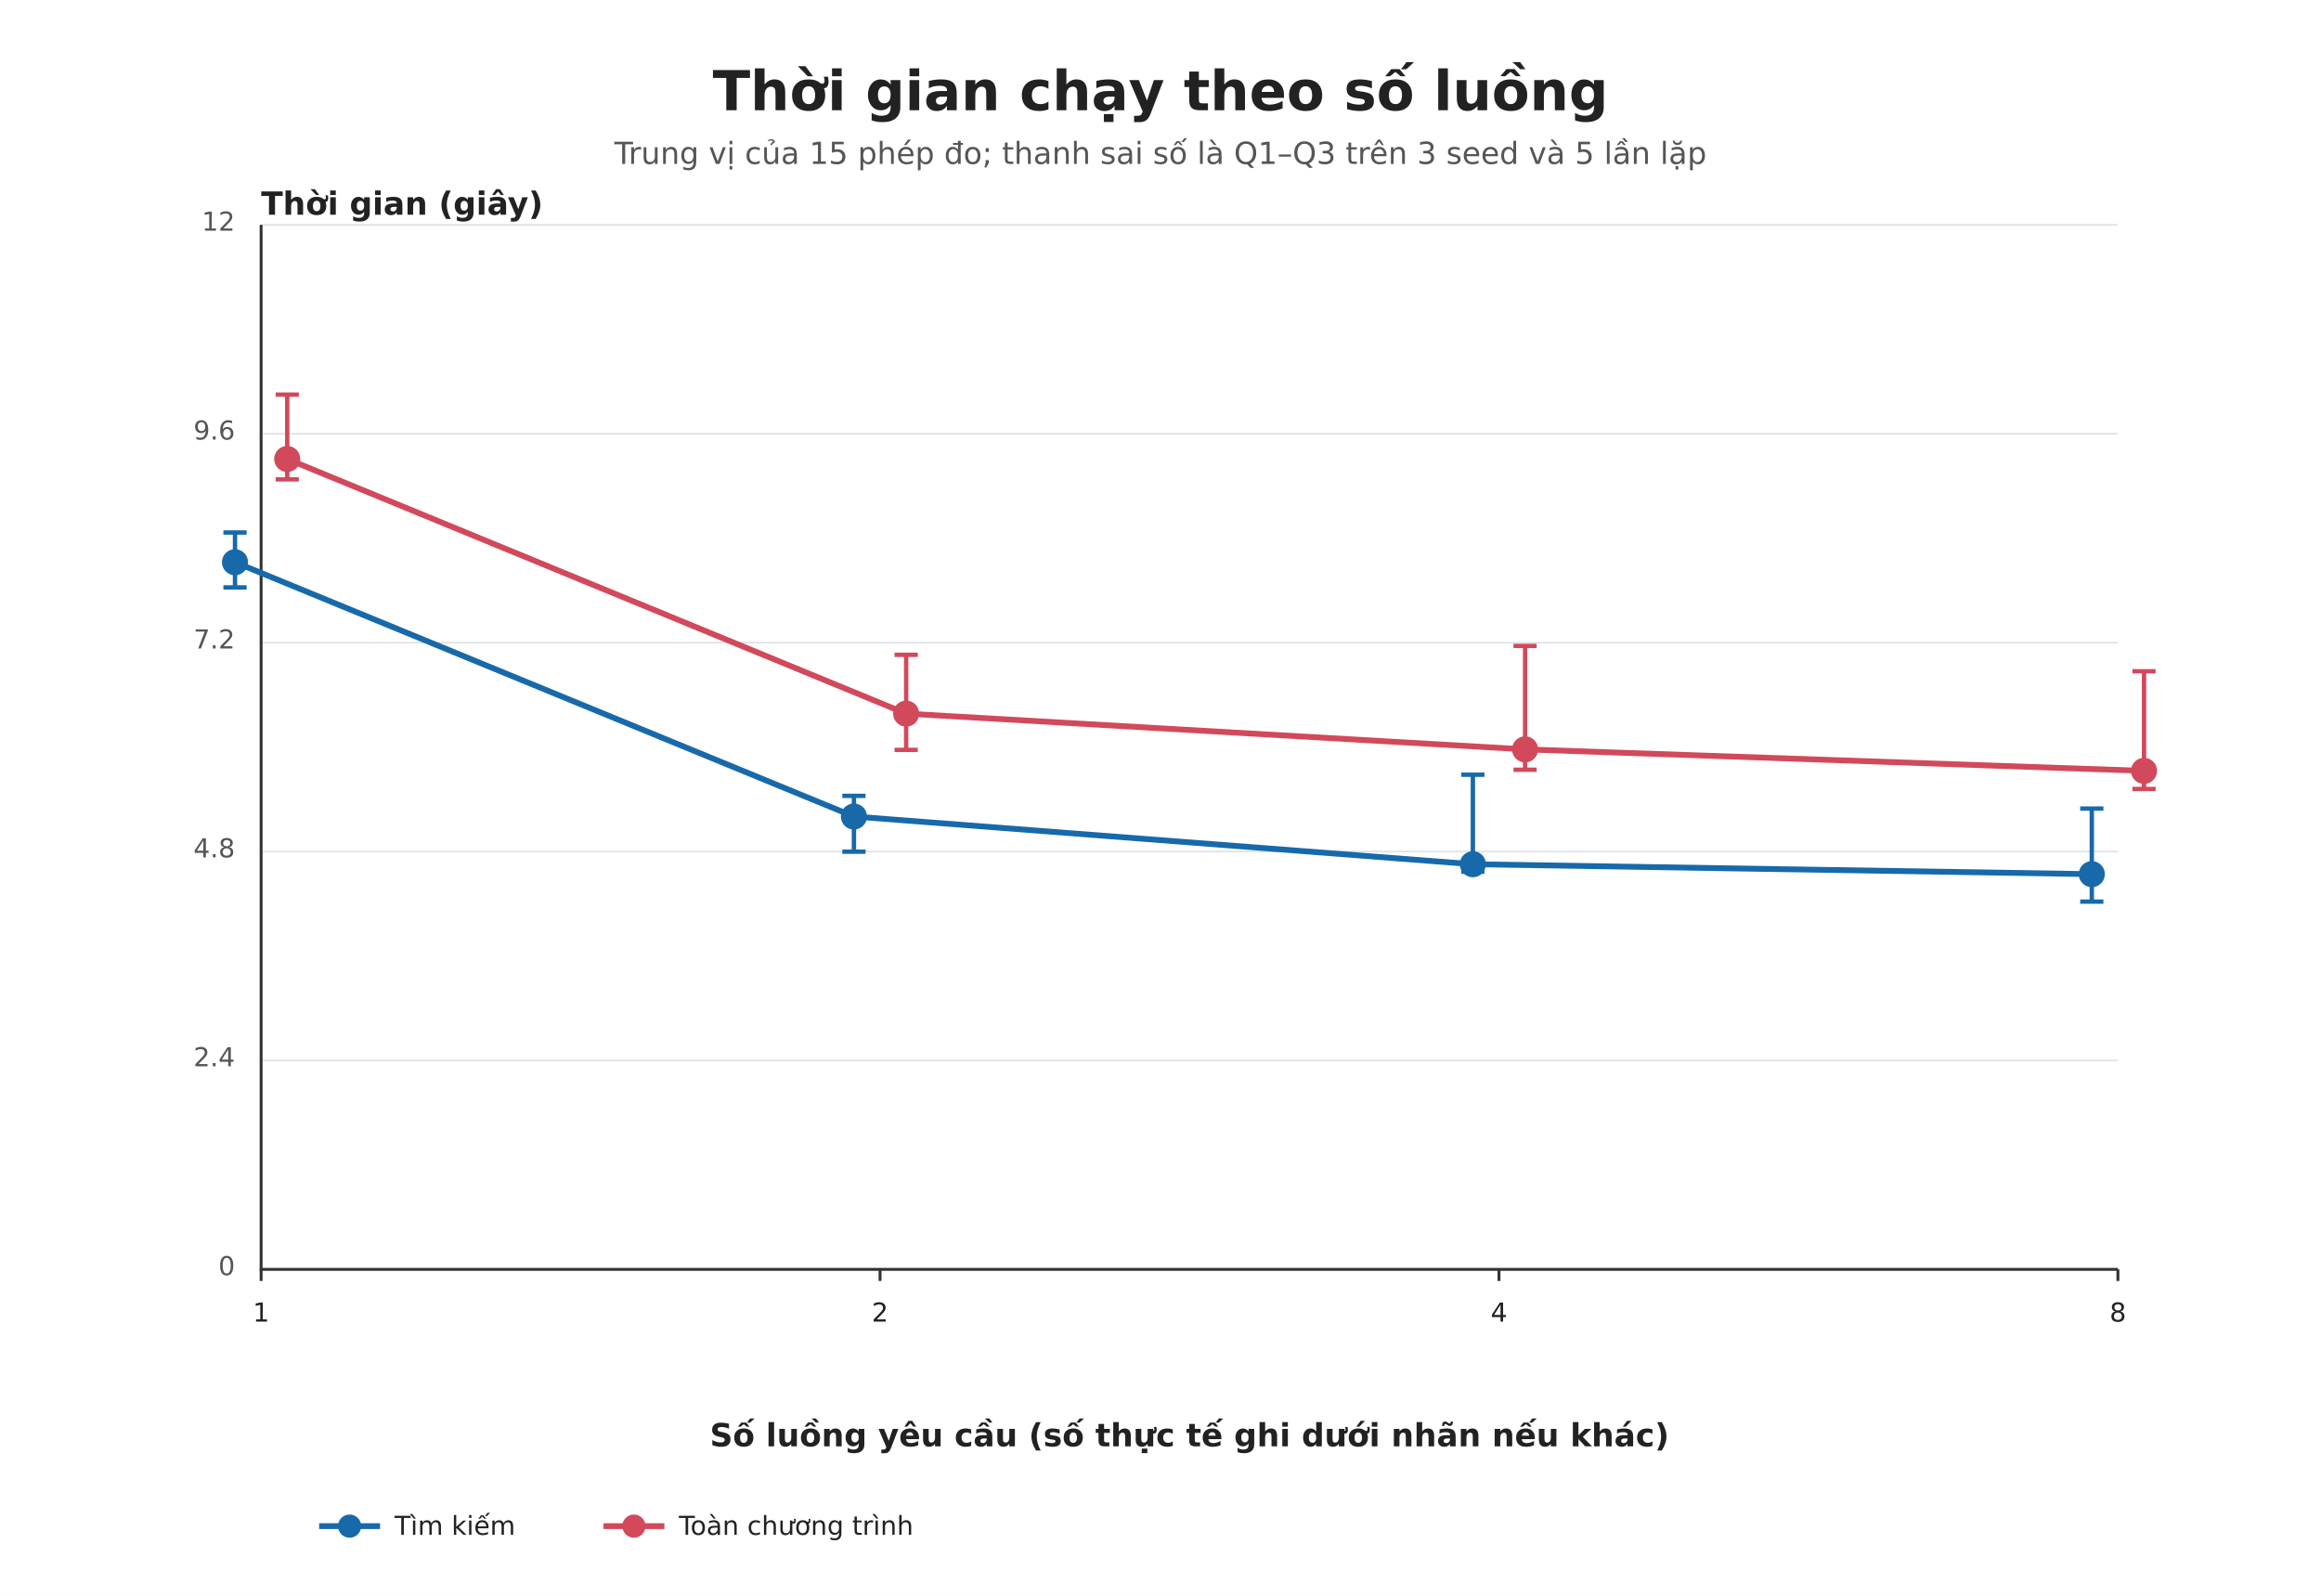
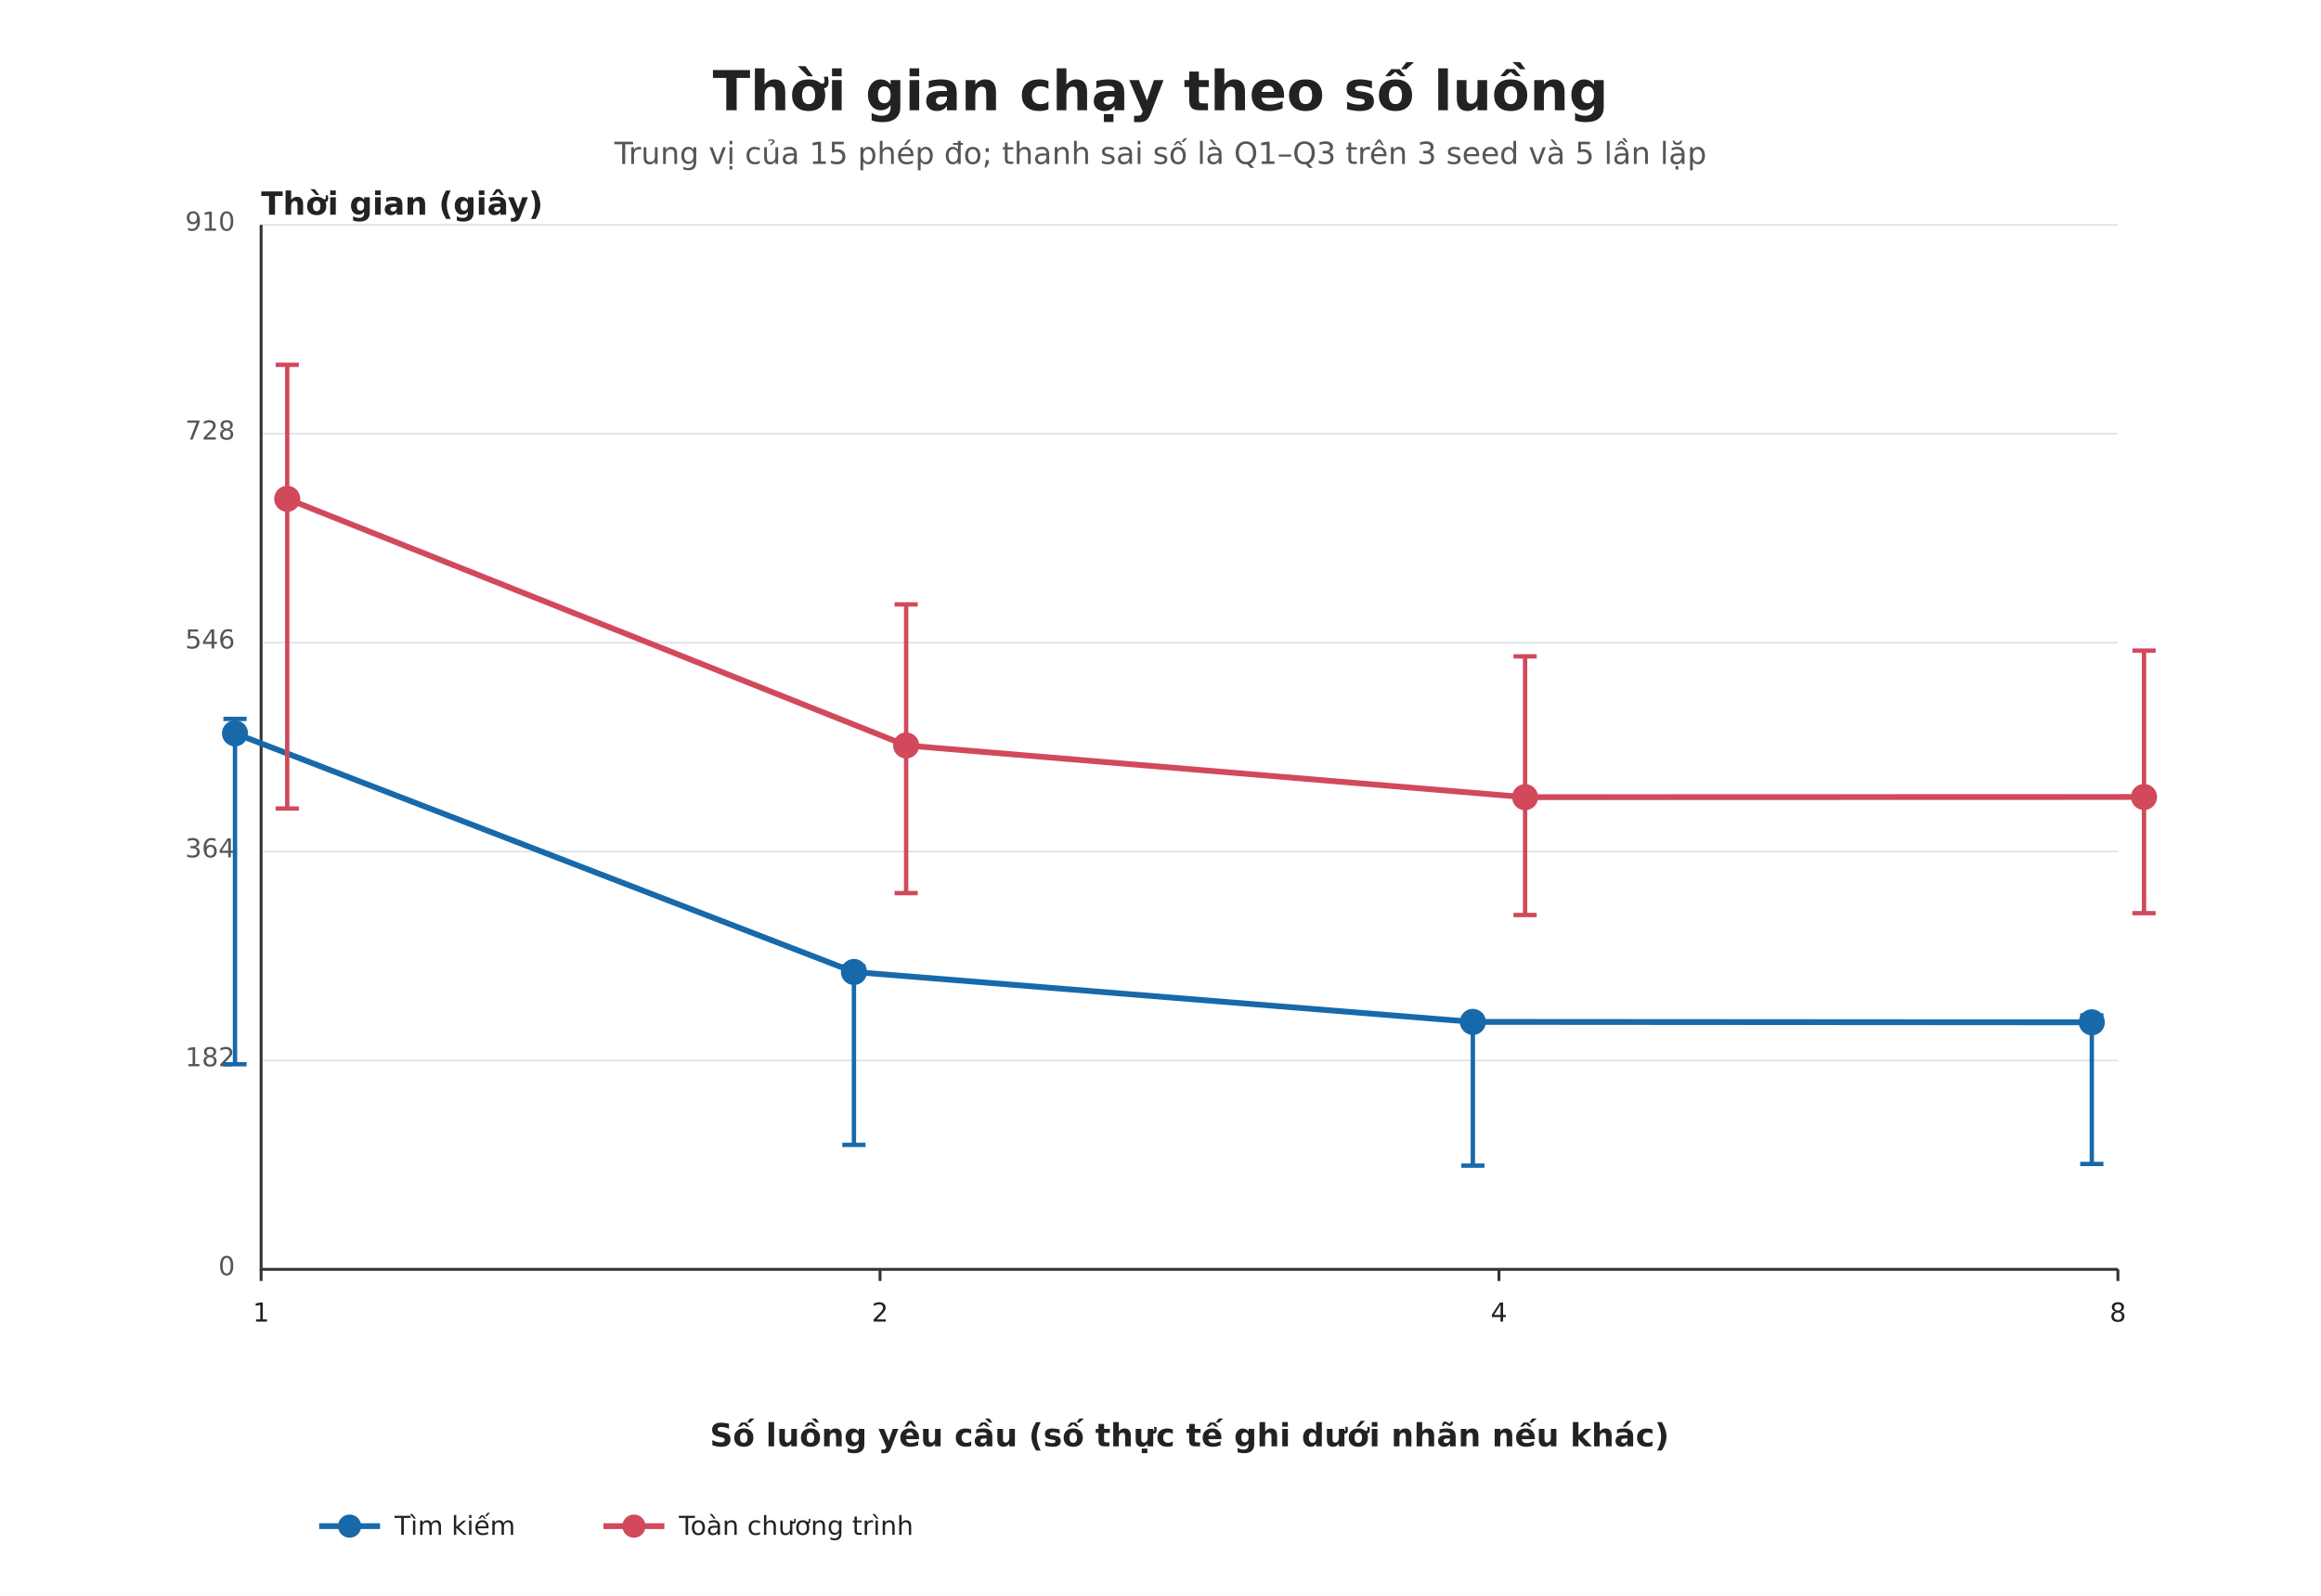
<svg xmlns="http://www.w3.org/2000/svg" width="1600" height="1100" viewBox="0 0 1600 1100">
  <rect width="100%" height="100%" fill="white" />
  <text x="-500" y="-490" text-anchor="start" font-family="DejaVu Sans, sans-serif" font-size="10" font-weight="400" fill="#222222">openmp benchmark</text>
  <rect x="0" y="0" width="1600" height="1100" fill="#ffffff" stroke="none" stroke-width="1" />
  <text x="800.0" y="76" text-anchor="middle" font-family="DejaVu Sans, sans-serif" font-size="38" font-weight="700" fill="#222222">Thời gian chạy theo số luồng</text>
  <text x="800.0" y="113" text-anchor="middle" font-family="DejaVu Sans, sans-serif" font-size="21" font-weight="400" fill="#555555">Trung vị của 15 phép đo; thanh sai số là Q1–Q3 trên 3 seed và 5 lần lặp</text>
  <text x="180" y="148" text-anchor="start" font-family="DejaVu Sans, sans-serif" font-size="22" font-weight="700" fill="#222222">Thời gian (giây)</text>
  <text x="820.0" y="997" text-anchor="middle" font-family="DejaVu Sans, sans-serif" font-size="22" font-weight="700" fill="#222222">Số luồng yêu cầu (số thực tế ghi dưới nhãn nếu khác)</text>
  <polyline points="180,875.0 1460,875.0" fill="none" stroke="#d9dfe5" stroke-width="1" />
  <text x="162" y="879.0" text-anchor="end" font-family="DejaVu Sans, sans-serif" font-size="18" font-weight="400" fill="#555555">0</text>
  <polyline points="180,731.0 1460,731.0" fill="none" stroke="#d9dfe5" stroke-width="1" />
-   <text x="162" y="735.0" text-anchor="end" font-family="DejaVu Sans, sans-serif" font-size="18" font-weight="400" fill="#555555">2.4</text>
+   <text x="162" y="735.0" text-anchor="end" font-family="DejaVu Sans, sans-serif" font-size="18" font-weight="400" fill="#555555">182</text>
  <polyline points="180,587.0 1460,587.0" fill="none" stroke="#d9dfe5" stroke-width="1" />
-   <text x="162" y="591.0" text-anchor="end" font-family="DejaVu Sans, sans-serif" font-size="18" font-weight="400" fill="#555555">4.8</text>
+   <text x="162" y="591.0" text-anchor="end" font-family="DejaVu Sans, sans-serif" font-size="18" font-weight="400" fill="#555555">364</text>
  <polyline points="180,443.0 1460,443.0" fill="none" stroke="#d9dfe5" stroke-width="1" />
-   <text x="162" y="447.0" text-anchor="end" font-family="DejaVu Sans, sans-serif" font-size="18" font-weight="400" fill="#555555">7.2</text>
+   <text x="162" y="447.0" text-anchor="end" font-family="DejaVu Sans, sans-serif" font-size="18" font-weight="400" fill="#555555">546</text>
  <polyline points="180,299.0 1460,299.0" fill="none" stroke="#d9dfe5" stroke-width="1" />
-   <text x="162" y="303.0" text-anchor="end" font-family="DejaVu Sans, sans-serif" font-size="18" font-weight="400" fill="#555555">9.6</text>
+   <text x="162" y="303.0" text-anchor="end" font-family="DejaVu Sans, sans-serif" font-size="18" font-weight="400" fill="#555555">728</text>
  <polyline points="180,155.0 1460,155.0" fill="none" stroke="#d9dfe5" stroke-width="1" />
-   <text x="162" y="159.0" text-anchor="end" font-family="DejaVu Sans, sans-serif" font-size="18" font-weight="400" fill="#555555">12</text>
+   <text x="162" y="159.0" text-anchor="end" font-family="DejaVu Sans, sans-serif" font-size="18" font-weight="400" fill="#555555">910</text>
  <polyline points="180,155 180,875 1460,875" fill="none" stroke="#333333" stroke-width="2" />
  <polyline points="180.0,875 180.0,883" fill="none" stroke="#333333" stroke-width="2" />
  <text x="180.0" y="911" text-anchor="middle" font-family="DejaVu Sans, sans-serif" font-size="18" font-weight="400" fill="#222222">1</text>
  <polyline points="606.667,875 606.667,883" fill="none" stroke="#333333" stroke-width="2" />
  <text x="606.667" y="911" text-anchor="middle" font-family="DejaVu Sans, sans-serif" font-size="18" font-weight="400" fill="#222222">2</text>
  <polyline points="1033.333,875 1033.333,883" fill="none" stroke="#333333" stroke-width="2" />
  <text x="1033.333" y="911" text-anchor="middle" font-family="DejaVu Sans, sans-serif" font-size="18" font-weight="400" fill="#222222">4</text>
  <polyline points="1460.0,875 1460.0,883" fill="none" stroke="#333333" stroke-width="2" />
  <text x="1460.0" y="911" text-anchor="middle" font-family="DejaVu Sans, sans-serif" font-size="18" font-weight="400" fill="#222222">8</text>
-   <polyline points="162.0,404.904 162.0,367.072" fill="none" stroke="#1769aa" stroke-width="3" />
-   <polyline points="154.0,404.904 170.0,404.904" fill="none" stroke="#1769aa" stroke-width="3" />
-   <polyline points="154.0,367.072 170.0,367.072" fill="none" stroke="#1769aa" stroke-width="3" />
-   <polyline points="588.667,587.097 588.667,548.607" fill="none" stroke="#1769aa" stroke-width="3" />
-   <polyline points="580.667,587.097 596.667,587.097" fill="none" stroke="#1769aa" stroke-width="3" />
-   <polyline points="580.667,548.607 596.667,548.607" fill="none" stroke="#1769aa" stroke-width="3" />
-   <polyline points="1015.333,600.88 1015.333,534.019" fill="none" stroke="#1769aa" stroke-width="3" />
-   <polyline points="1007.333,600.88 1023.333,600.88" fill="none" stroke="#1769aa" stroke-width="3" />
-   <polyline points="1007.333,534.019 1023.333,534.019" fill="none" stroke="#1769aa" stroke-width="3" />
-   <polyline points="1442.0,621.512 1442.0,557.352" fill="none" stroke="#1769aa" stroke-width="3" />
-   <polyline points="1434.0,621.512 1450.0,621.512" fill="none" stroke="#1769aa" stroke-width="3" />
-   <polyline points="1434.0,557.352 1450.0,557.352" fill="none" stroke="#1769aa" stroke-width="3" />
-   <polyline points="162.0,387.551 588.667,562.85 1015.333,595.731 1442.0,602.581" fill="none" stroke="#1769aa" stroke-width="4" />
-   <circle cx="162.0" cy="387.551" r="8" fill="#1769aa" stroke="#1769aa" stroke-width="2" />
-   <circle cx="588.667" cy="562.85" r="8" fill="#1769aa" stroke="#1769aa" stroke-width="2" />
-   <circle cx="1015.333" cy="595.731" r="8" fill="#1769aa" stroke="#1769aa" stroke-width="2" />
-   <circle cx="1442.0" cy="602.581" r="8" fill="#1769aa" stroke="#1769aa" stroke-width="2" />
-   <polyline points="198.0,330.448 198.0,272.003" fill="none" stroke="#d1495b" stroke-width="3" />
-   <polyline points="190.0,330.448 206.0,330.448" fill="none" stroke="#d1495b" stroke-width="3" />
-   <polyline points="190.0,272.003 206.0,272.003" fill="none" stroke="#d1495b" stroke-width="3" />
-   <polyline points="624.667,516.918 624.667,451.368" fill="none" stroke="#d1495b" stroke-width="3" />
-   <polyline points="616.667,516.918 632.667,516.918" fill="none" stroke="#d1495b" stroke-width="3" />
-   <polyline points="616.667,451.368 632.667,451.368" fill="none" stroke="#d1495b" stroke-width="3" />
-   <polyline points="1051.333,530.586 1051.333,445.253" fill="none" stroke="#d1495b" stroke-width="3" />
-   <polyline points="1043.333,530.586 1059.333,530.586" fill="none" stroke="#d1495b" stroke-width="3" />
-   <polyline points="1043.333,445.253 1059.333,445.253" fill="none" stroke="#d1495b" stroke-width="3" />
-   <polyline points="1478.0,543.862 1478.0,462.721" fill="none" stroke="#d1495b" stroke-width="3" />
-   <polyline points="1470.0,543.862 1486.0,543.862" fill="none" stroke="#d1495b" stroke-width="3" />
-   <polyline points="1470.0,462.721 1486.0,462.721" fill="none" stroke="#d1495b" stroke-width="3" />
-   <polyline points="198.0,316.386 624.667,491.917 1051.333,516.564 1478.0,531.371" fill="none" stroke="#d1495b" stroke-width="4" />
-   <circle cx="198.0" cy="316.386" r="8" fill="#d1495b" stroke="#d1495b" stroke-width="2" />
-   <circle cx="624.667" cy="491.917" r="8" fill="#d1495b" stroke="#d1495b" stroke-width="2" />
-   <circle cx="1051.333" cy="516.564" r="8" fill="#d1495b" stroke="#d1495b" stroke-width="2" />
-   <circle cx="1478.0" cy="531.371" r="8" fill="#d1495b" stroke="#d1495b" stroke-width="2" />
+   <polyline points="162.0,733.607 162.0,495.575" fill="none" stroke="#1769aa" stroke-width="3" />
+   <polyline points="154.0,733.607 170.0,733.607" fill="none" stroke="#1769aa" stroke-width="3" />
+   <polyline points="154.0,495.575 170.0,495.575" fill="none" stroke="#1769aa" stroke-width="3" />
+   <polyline points="588.667,789.176 588.667,666.107" fill="none" stroke="#1769aa" stroke-width="3" />
+   <polyline points="580.667,789.176 596.667,789.176" fill="none" stroke="#1769aa" stroke-width="3" />
+   <polyline points="580.667,666.107 596.667,666.107" fill="none" stroke="#1769aa" stroke-width="3" />
+   <polyline points="1015.333,803.498 1015.333,702.315" fill="none" stroke="#1769aa" stroke-width="3" />
+   <polyline points="1007.333,803.498 1023.333,803.498" fill="none" stroke="#1769aa" stroke-width="3" />
+   <polyline points="1007.333,702.315 1023.333,702.315" fill="none" stroke="#1769aa" stroke-width="3" />
+   <polyline points="1442.0,802.346 1442.0,699.936" fill="none" stroke="#1769aa" stroke-width="3" />
+   <polyline points="1434.0,802.346 1450.0,802.346" fill="none" stroke="#1769aa" stroke-width="3" />
+   <polyline points="1434.0,699.936 1450.0,699.936" fill="none" stroke="#1769aa" stroke-width="3" />
+   <polyline points="162.0,505.514 588.667,670.009 1015.333,704.412 1442.0,704.701" fill="none" stroke="#1769aa" stroke-width="4" />
+   <circle cx="162.0" cy="505.514" r="8" fill="#1769aa" stroke="#1769aa" stroke-width="2" />
+   <circle cx="588.667" cy="670.009" r="8" fill="#1769aa" stroke="#1769aa" stroke-width="2" />
+   <circle cx="1015.333" cy="704.412" r="8" fill="#1769aa" stroke="#1769aa" stroke-width="2" />
+   <circle cx="1442.0" cy="704.701" r="8" fill="#1769aa" stroke="#1769aa" stroke-width="2" />
+   <polyline points="198.0,557.327 198.0,251.475" fill="none" stroke="#d1495b" stroke-width="3" />
+   <polyline points="190.0,557.327 206.0,557.327" fill="none" stroke="#d1495b" stroke-width="3" />
+   <polyline points="190.0,251.475 206.0,251.475" fill="none" stroke="#d1495b" stroke-width="3" />
+   <polyline points="624.667,615.627 624.667,416.637" fill="none" stroke="#d1495b" stroke-width="3" />
+   <polyline points="616.667,615.627 632.667,615.627" fill="none" stroke="#d1495b" stroke-width="3" />
+   <polyline points="616.667,416.637 632.667,416.637" fill="none" stroke="#d1495b" stroke-width="3" />
+   <polyline points="1051.333,630.737 1051.333,452.455" fill="none" stroke="#d1495b" stroke-width="3" />
+   <polyline points="1043.333,630.737 1059.333,630.737" fill="none" stroke="#d1495b" stroke-width="3" />
+   <polyline points="1043.333,452.455 1059.333,452.455" fill="none" stroke="#d1495b" stroke-width="3" />
+   <polyline points="1478.0,629.472 1478.0,448.47" fill="none" stroke="#d1495b" stroke-width="3" />
+   <polyline points="1470.0,629.472 1486.0,629.472" fill="none" stroke="#d1495b" stroke-width="3" />
+   <polyline points="1470.0,448.47 1486.0,448.47" fill="none" stroke="#d1495b" stroke-width="3" />
+   <polyline points="198.0,343.848 624.667,513.863 1051.333,549.506 1478.0,549.388" fill="none" stroke="#d1495b" stroke-width="4" />
+   <circle cx="198.0" cy="343.848" r="8" fill="#d1495b" stroke="#d1495b" stroke-width="2" />
+   <circle cx="624.667" cy="513.863" r="8" fill="#d1495b" stroke="#d1495b" stroke-width="2" />
+   <circle cx="1051.333" cy="549.506" r="8" fill="#d1495b" stroke="#d1495b" stroke-width="2" />
+   <circle cx="1478.0" cy="549.388" r="8" fill="#d1495b" stroke="#d1495b" stroke-width="2" />
  <polyline points="220,1052 262,1052" fill="none" stroke="#1769aa" stroke-width="4" />
  <circle cx="241" cy="1052" r="7" fill="#1769aa" stroke="#1769aa" stroke-width="2" />
  <text x="272" y="1058" text-anchor="start" font-family="DejaVu Sans, sans-serif" font-size="18" font-weight="400" fill="#222222">Tìm kiếm</text>
  <polyline points="416,1052 458,1052" fill="none" stroke="#d1495b" stroke-width="4" />
  <circle cx="437" cy="1052" r="7" fill="#d1495b" stroke="#d1495b" stroke-width="2" />
  <text x="468" y="1058" text-anchor="start" font-family="DejaVu Sans, sans-serif" font-size="18" font-weight="400" fill="#222222">Toàn chương trình</text>
</svg>
